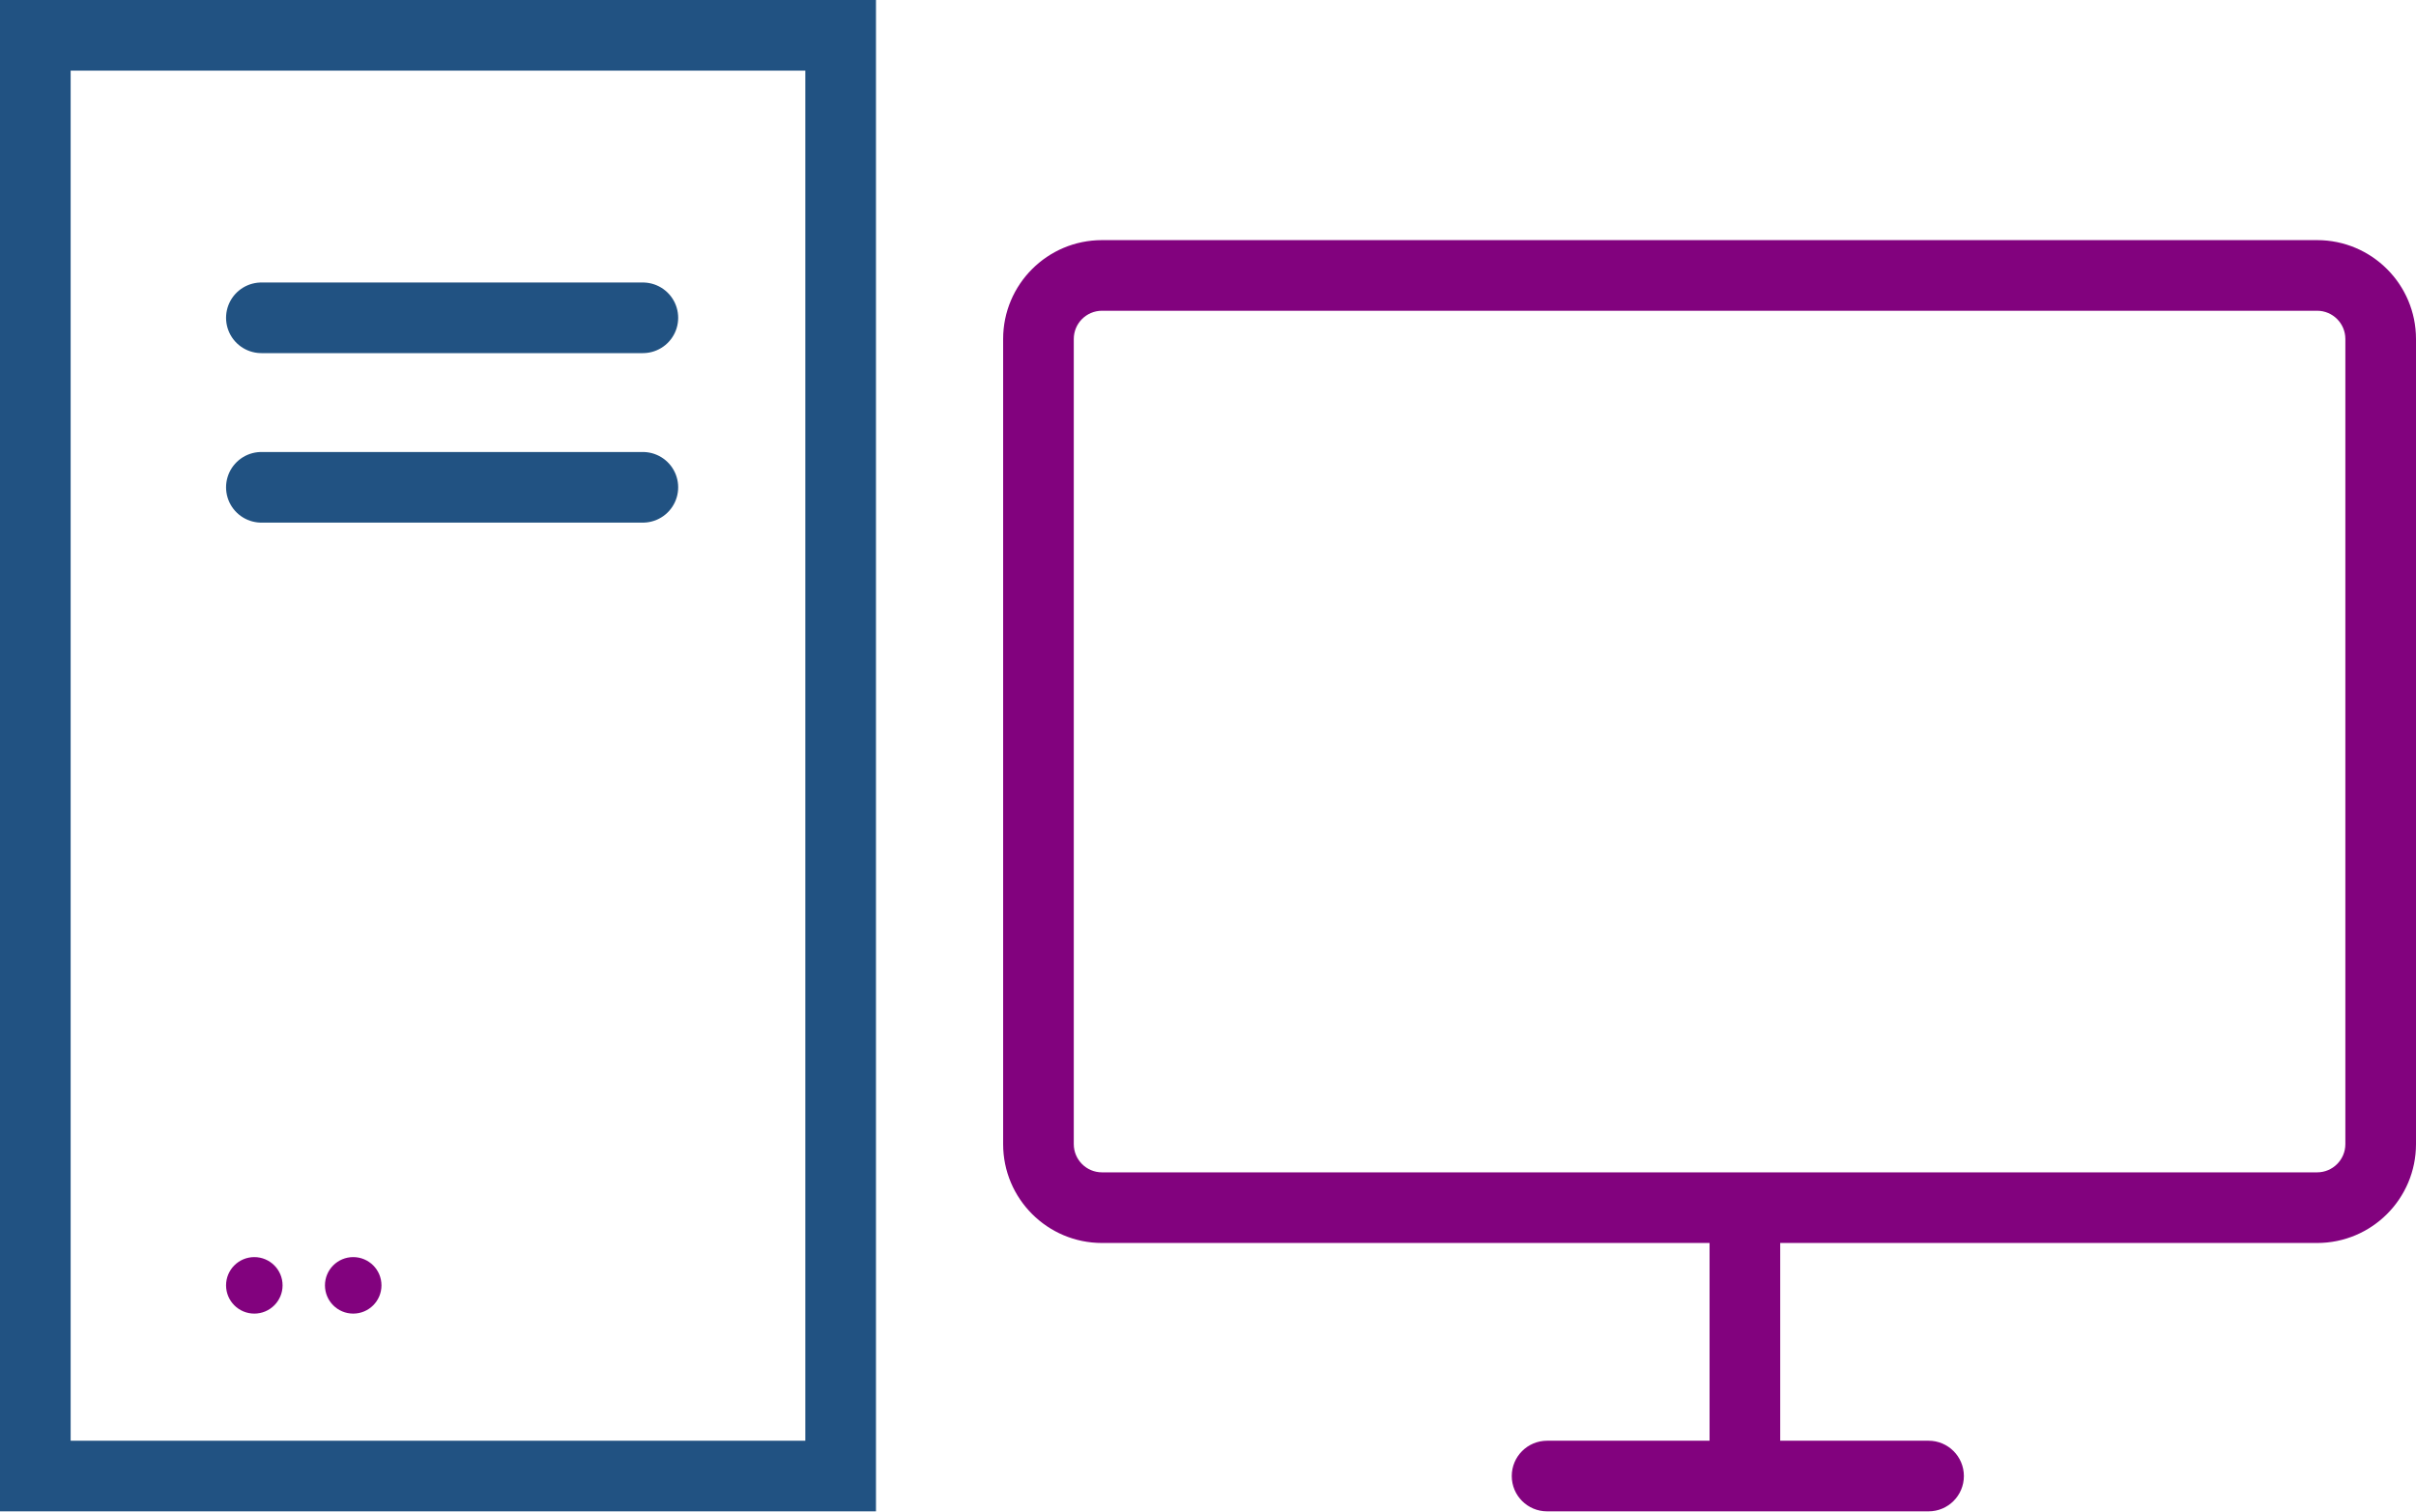
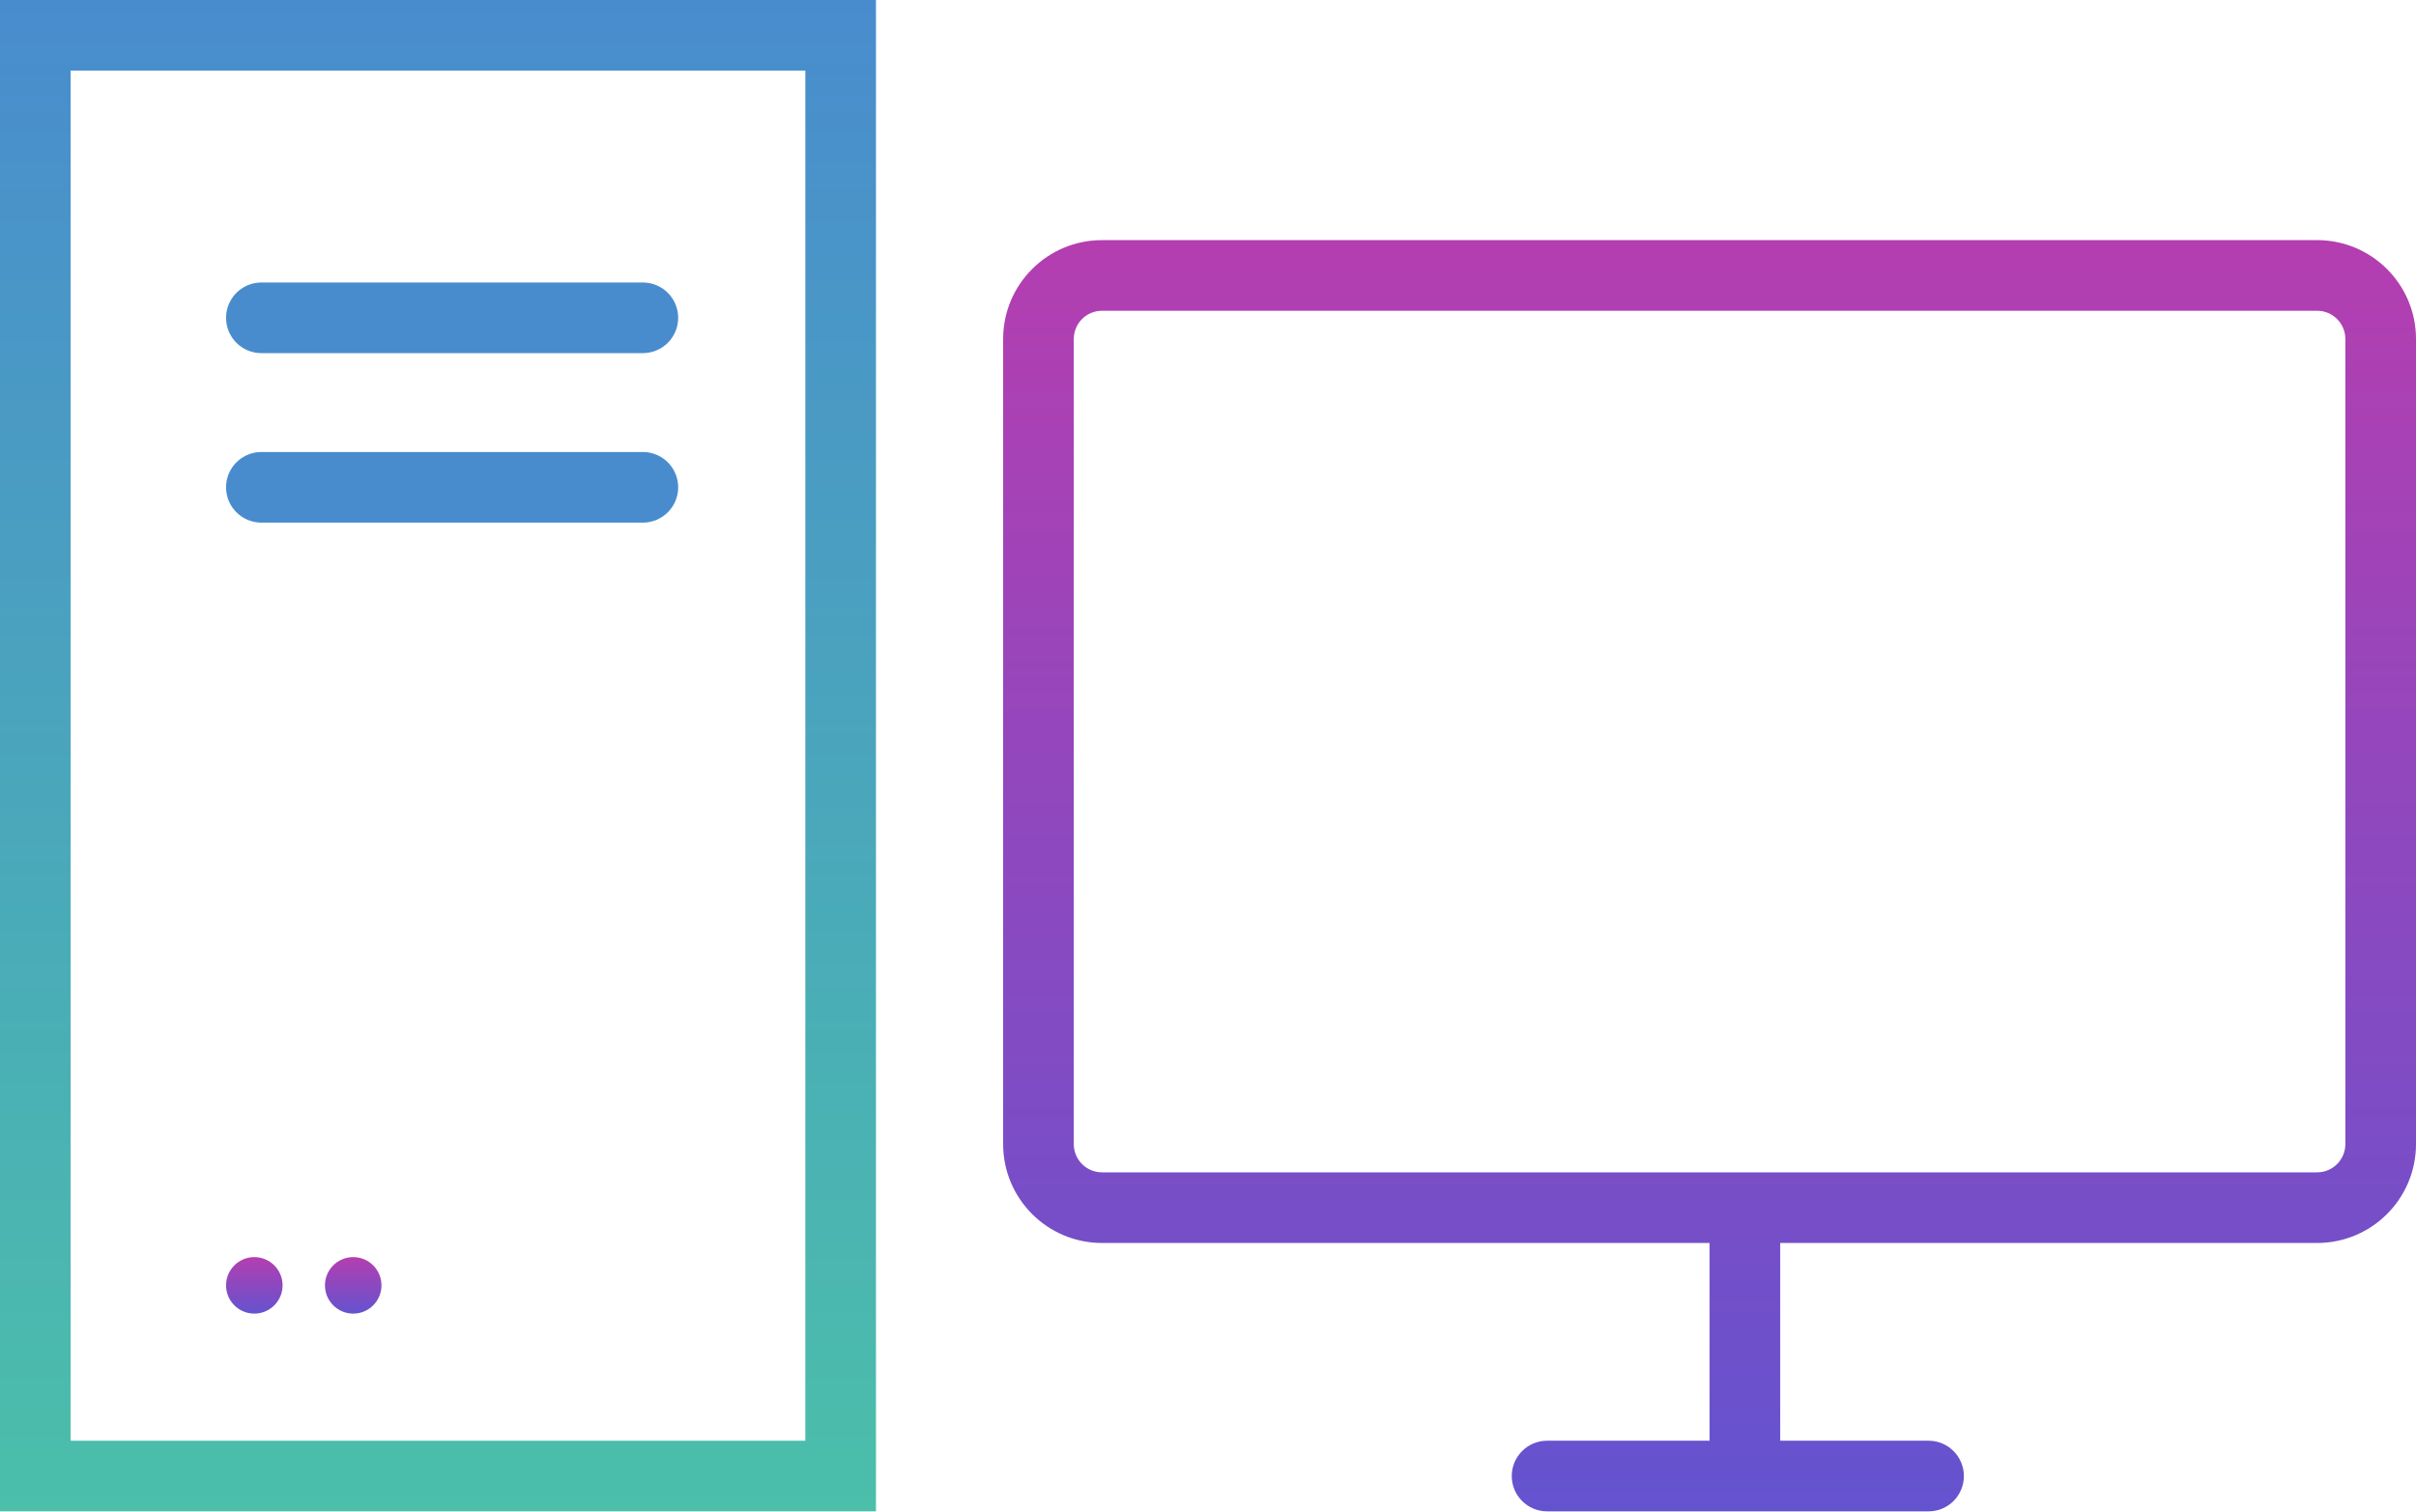
<svg xmlns="http://www.w3.org/2000/svg" width="171" height="107" viewBox="0 0 171 107" fill="none">
-   <rect x="2.5" y="2.5" width="57" height="102" stroke="#215282" stroke-width="5" />
-   <path fill-rule="evenodd" clip-rule="evenodd" d="M164 22H78C76.895 22 76 22.895 76 24V81C76 82.105 76.895 83 78 83H164C165.105 83 166 82.105 166 81V24C166 22.895 165.105 22 164 22ZM78 17C74.134 17 71 20.134 71 24V81C71 84.866 74.134 88 78 88H121V102H109.5C108.119 102 107 103.119 107 104.5C107 105.881 108.119 107 109.5 107H136.5C137.881 107 139 105.881 139 104.5C139 103.119 137.881 102 136.5 102H126V88H164C167.866 88 171 84.866 171 81V24C171 20.134 167.866 17 164 17H78Z" fill="#82027E" />
-   <line x1="18.5" y1="22.5" x2="45.5" y2="22.5" stroke="#215282" stroke-width="5" stroke-linecap="round" />
-   <line x1="18.5" y1="34.5" x2="45.5" y2="34.5" stroke="#215282" stroke-width="5" stroke-linecap="round" />
-   <circle cx="18" cy="91" r="2" fill="#82027E" />
-   <circle cx="25" cy="91" r="2" fill="#82027E" />
+   <rect x="2.5" y="2.5" width="57" height="102" stroke="url(#paint0_linear)" stroke-width="5" />
+   <path fill-rule="evenodd" clip-rule="evenodd" d="M164 22H78C76.895 22 76 22.895 76 24V81C76 82.105 76.895 83 78 83H164C165.105 83 166 82.105 166 81V24C166 22.895 165.105 22 164 22ZM78 17C74.134 17 71 20.134 71 24V81C71 84.866 74.134 88 78 88H121V102H109.5C108.119 102 107 103.119 107 104.5C107 105.881 108.119 107 109.5 107H136.5C137.881 107 139 105.881 139 104.5C139 103.119 137.881 102 136.5 102H126V88H164C167.866 88 171 84.866 171 81V24C171 20.134 167.866 17 164 17H78Z" fill="url(#paint1_linear)" />
+   <line x1="18.5" y1="22.5" x2="45.5" y2="22.5" stroke="url(#paint2_linear)" stroke-width="5" stroke-linecap="round" />
+   <line x1="18.5" y1="34.5" x2="45.5" y2="34.5" stroke="url(#paint3_linear)" stroke-width="5" stroke-linecap="round" />
+   <circle cx="18" cy="91" r="2" fill="url(#paint4_linear)" />
+   <circle cx="25" cy="91" r="2" fill="url(#paint5_linear)" />
+   <defs>
+     <linearGradient id="paint0_linear" x1="31" y1="0" x2="31" y2="107" gradientUnits="userSpaceOnUse">
+       <stop stop-color="#498CCE" />
+       <stop offset="1" stop-color="#4BBFAA" />
+     </linearGradient>
+     <linearGradient id="paint1_linear" x1="121" y1="17" x2="121" y2="107" gradientUnits="userSpaceOnUse">
+       <stop stop-color="#B43EB0" />
+       <stop offset="1" stop-color="#6453CF" />
+     </linearGradient>
+     <linearGradient id="paint2_linear" x1="32" y1="25" x2="32" y2="26" gradientUnits="userSpaceOnUse">
+       <stop stop-color="#498CCE" />
+       <stop offset="1" stop-color="#4BBFAA" />
+     </linearGradient>
+     <linearGradient id="paint3_linear" x1="32" y1="37" x2="32" y2="38" gradientUnits="userSpaceOnUse">
+       <stop stop-color="#498CCE" />
+       <stop offset="1" stop-color="#4BBFAA" />
+     </linearGradient>
+     <linearGradient id="paint4_linear" x1="18" y1="89" x2="18" y2="93" gradientUnits="userSpaceOnUse">
+       <stop stop-color="#B43EB0" />
+       <stop offset="1" stop-color="#6453CF" />
+     </linearGradient>
+     <linearGradient id="paint5_linear" x1="25" y1="89" x2="25" y2="93" gradientUnits="userSpaceOnUse">
+       <stop stop-color="#B43EB0" />
+       <stop offset="1" stop-color="#6453CF" />
+     </linearGradient>
+   </defs>
</svg>
